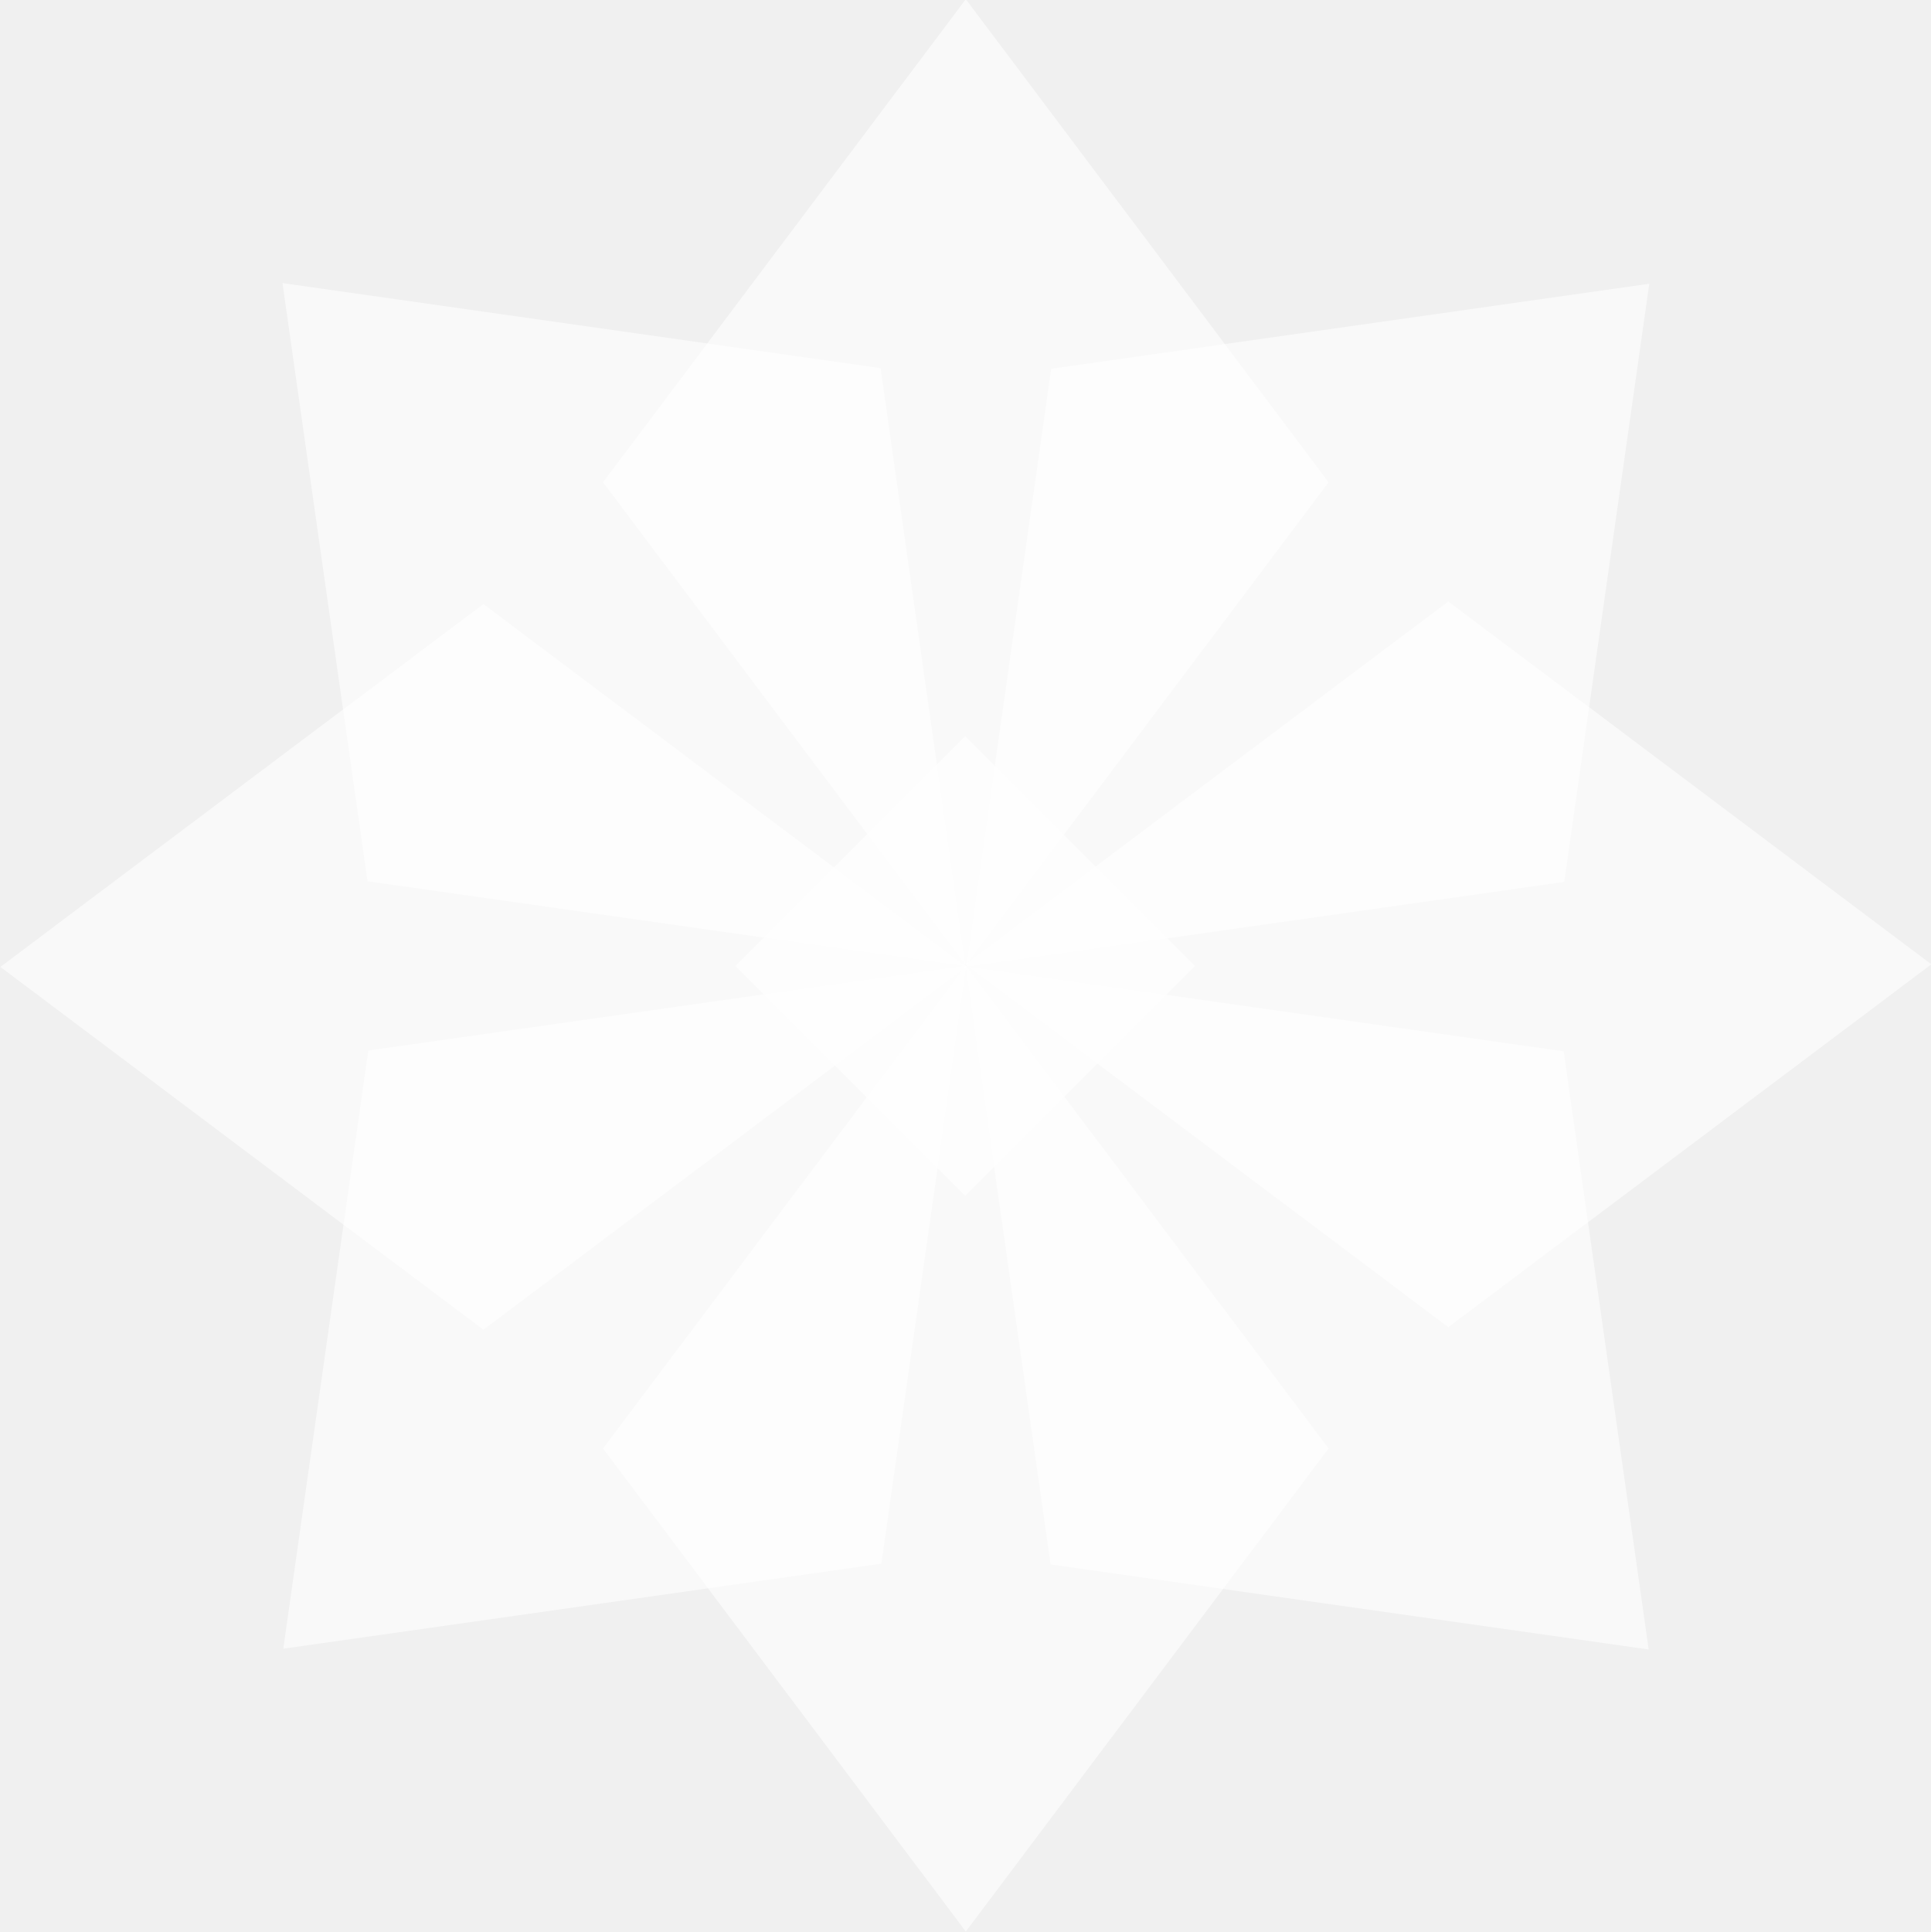
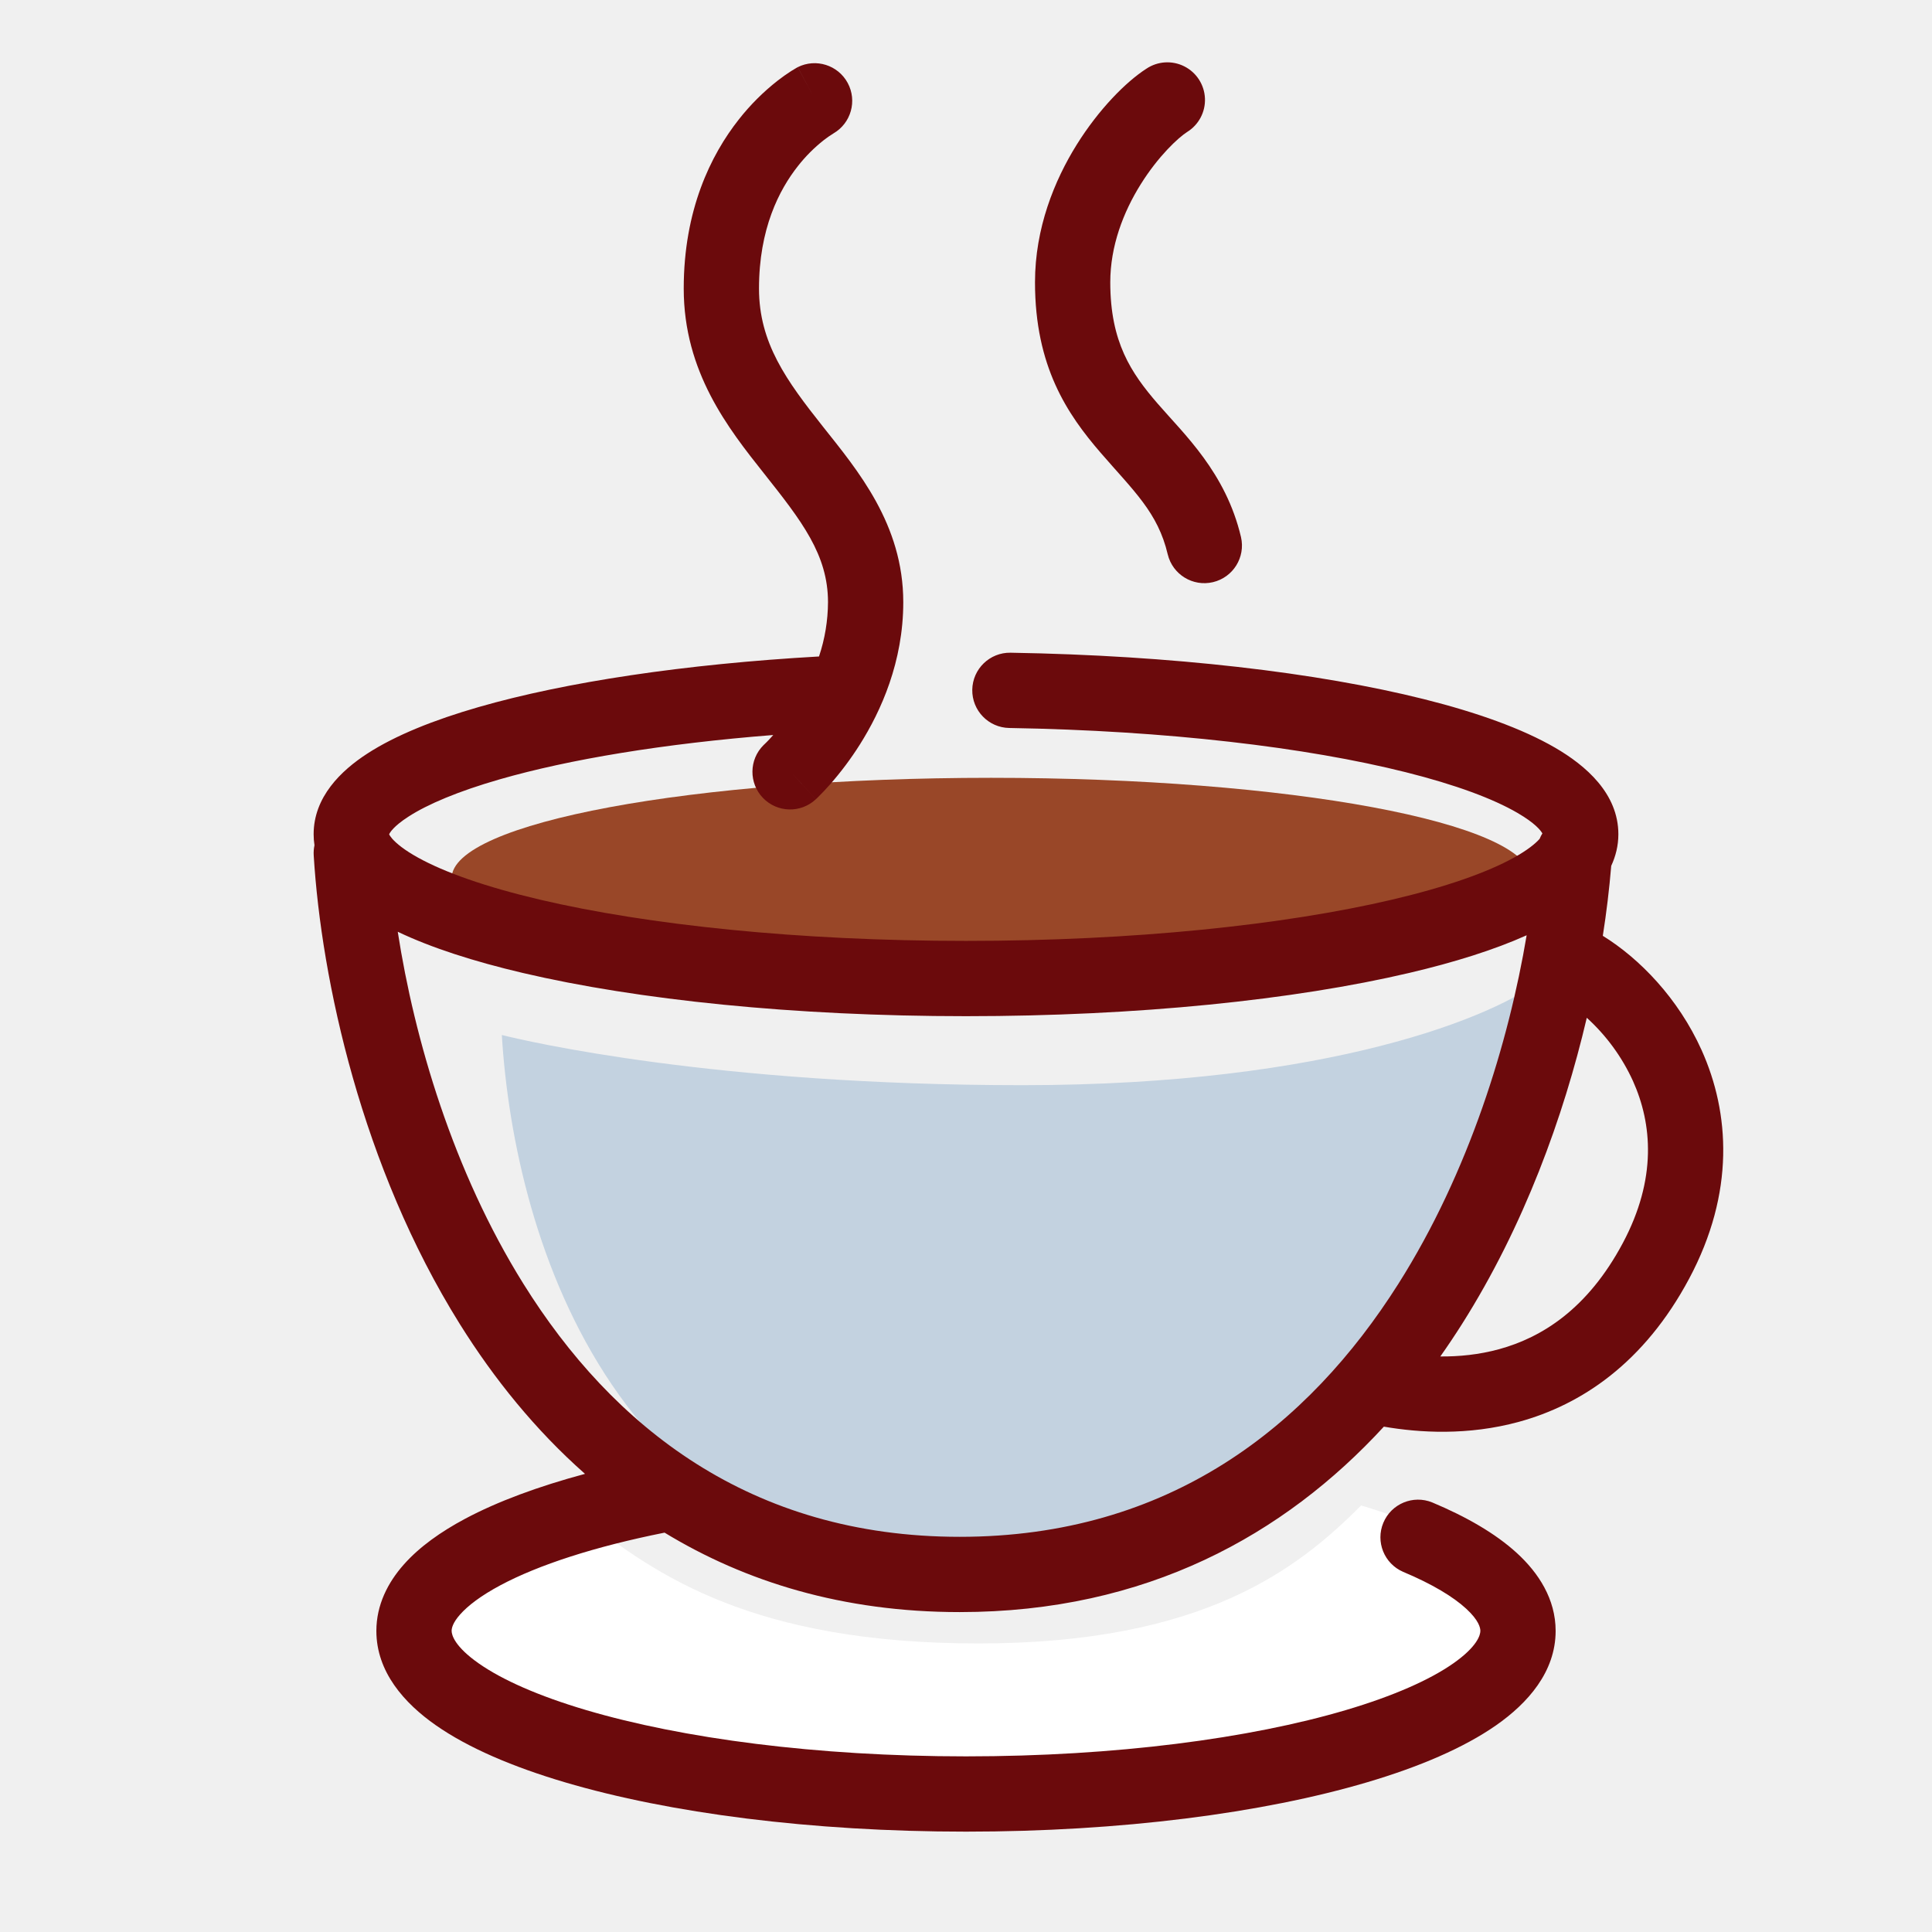
- <svg xmlns="http://www.w3.org/2000/svg" class="logo-nav" viewBox="0 0 134.2 134.3" version="1.1" preserveAspectRatio="xMidYMid meet">
-   <style>
-         .top {
-             -webkit-transform-origin: 50% 50%;
-             transform: rotate(0deg);
-         }
-         .logo-nav path{
-             fill:#fff;
-             opacity: .6;
-         }
-         .logo-nav svg:hover .top {
-             transform: rotate(90deg);
-             transition: all .3s ease-in;
-         }
-         .logo-nav svg:hover {
-             cursor: pointer;
-         }
-         @-webkit-keyframes rotate {
-             50% {
-                 -webkit-transform: rotate(360deg);
-             }
-         }
-         @keyframes rotate {
-             50% {
-                 transform: rotate(360deg);
-             }
-         }
-     </style>
-   <g transform="translate(-307.8767,-465.2286)">
-     <g class="bottom">
-       <path transform="matrix(-0.1406648,0.9900573,-0.9900573,0.1406648,0,0)" d="m561.8-506.6 42 0 0 42-42 0z" />
-       <path transform="matrix(0.1406648,-0.9900573,0.9900573,-0.1406648,0,0)" d="m-645.7 422.6 42 0 0 42-42 0z" />
-       <path transform="matrix(0.9900573,0.1406648,0.1406648,0.9900573,0,0)" d="m266.6 451.9 42 0 0 42-42 0z" />
-       <path transform="matrix(-0.9900573,-0.1406648,-0.1406648,-0.9900573,0,0)" d="m-350.6-535.9 42 0 0 42-42 0z" />
-     </g>
-     <g class="top">
-       <path transform="matrix(-0.6006112,-0.7995412,0.6006112,-0.7995412,0,0)" d="m-687.1-62.7 42 0 0 42-42 0z" />
-       <path transform="matrix(-0.7995412,0.6006112,-0.7995412,-0.6006112,0,0)" d="m166.6-719.6 42 0 0 42-42 0z" />
-       <path transform="matrix(0.6006112,0.7995412,-0.6006112,0.7995412,0,0)" d="m603.1-21.3 42 0 0 42-42 0z" />
-       <path transform="matrix(0.7995412,-0.6006112,0.7995412,0.6006112,0,0)" d="m-250.7 635.8 42 0 0 42-42 0z" />
-     </g>
-     <path class="center" transform="matrix(0.7071068,0.7071068,-0.7071068,0.7071068,0,0)" d="m630.3 100 22.6 0 0 22.6-22.6 0z" />
-   </g>
+ <svg xmlns="http://www.w3.org/2000/svg" t="1760964767643" class="icon" viewBox="0 0 1024 1024" version="1.1" p-id="1108" width="213" height="213">
+   <path d="M309.195 804.571c38.3 30.122 89.766 66.494 209.455 66.494s169.558-39.896 202.805-73.143c33.247 9.974 76.468 27.748 76.468 66.494s-124.336 86.442-285.922 86.442c-161.579 0-282.597-38.699-282.597-86.442 0-33.034 46.545-53.195 79.792-59.844z" fill="#FFFFFF" p-id="1109" />
+   <path d="M530.532 837.818C326.756 837.818 272.577 657.175 265.974 548.571c13.299 3.325 112.926 26.597 275.948 26.597s251.419-36.684 275.948-56.519c-7.547 108.604-83.562 319.169-287.338 319.169z" fill="#C3D2E0" p-id="1110" />
+   <path d="M239.377 465.455a285.922 53.195 0 1 0 571.844 0 285.922 53.195 0 1 0-571.844 0Z" fill="#994728" p-id="1111" />
+   <path d="M422.819 35.594a19.955 19.955 0 0 1 18.937 35.109h0.013l-0.086 0.053a55.369 55.369 0 0 0-5.02 3.484 81.421 81.421 0 0 0-13.738 13.764C412.951 100.638 402.286 121.297 402.286 152.935c0 28.878 14.582 48.833 33.912 73.209C454.457 249.171 478.753 277.843 478.753 319.169c0 31.598-11.823 57.736-23.033 75.483a167.471 167.471 0 0 1-15.593 20.899 133.153 133.153 0 0 1-6.942 7.348c-0.206 0.199-0.386 0.352-0.519 0.479l-0.166 0.16-0.066 0.066-0.027 0.013v0.013c-0.013 0-0.066-0.04-13.498-14.695l13.478 14.708a19.948 19.948 0 0 1-27.701-28.705l0.692-0.665 0.033-0.033v0.007l0.02-0.02 0.1-0.1 0.904-0.884c0.785-0.798 1.955-2.035 3.404-3.67-58.102 4.575-108.185 12.893-145.036 23.505-22.009 6.343-38.167 13.179-48.367 19.788-7.873 5.093-9.761 8.378-10.193 9.342 0.193 0.412 0.632 1.164 1.596 2.274 2.274 2.613 6.536 6.084 13.631 10.021 14.17 7.86 36.006 15.593 64.698 22.329C343.239 490.223 423.098 498.695 512 498.695c88.902 0 168.761-8.471 225.832-21.863 28.692-6.736 50.522-14.469 64.698-22.329 6.962-3.863 11.178-7.288 13.492-9.881 0.412-1.017 0.911-1.982 1.476-2.899-0.871-1.529-3.764-5.373-13.212-10.872-12.82-7.467-32.735-14.928-59.186-21.557-52.596-13.192-126.624-22.063-210.159-23.446a19.948 19.948 0 0 1 0.665-39.896c85.544 1.416 162.789 10.493 219.202 24.636 28.047 7.035 52.071 15.606 69.559 25.786C840.398 405.717 857.766 420.505 857.766 442.182c0 6.111-1.45 11.703-3.783 16.736a512.711 512.711 0 0 1-4.462 37.083c19.469 12.022 40.016 33.134 52.37 60.602 14.921 33.187 17.754 75.437-6.576 121.051-23.904 44.823-57.231 66.886-90.205 75.929-27.089 7.427-52.916 5.798-71.633 2.567C680.834 813.415 607.664 854.442 508.675 854.442c-61.932 0-113.637-16.058-156.439-42.11-37.183 7.427-66.879 17.149-86.947 27.854-10.406 5.552-17.315 10.885-21.411 15.506-3.99 4.488-4.502 7.341-4.502 8.724 0 2.121 1.563 8.278 14.469 17.295 12.328 8.611 31.471 17.175 56.925 24.696C361.419 921.374 432.567 930.909 512 930.909c79.433 0 150.581-9.535 201.229-24.503 25.447-7.52 44.597-16.085 56.925-24.696 12.906-9.017 14.469-15.174 14.469-17.295 0-1.629-0.785-5.605-7.567-11.823-6.769-6.21-17.767-12.94-33.4-19.496a19.948 19.948 0 0 1 15.44-36.784c17.88 7.5 33.479 16.377 44.93 26.883 11.437 10.493 20.493 24.343 20.493 41.219 0 21.743-14.815 38.327-31.518 50.003-17.282 12.069-40.98 22.129-68.468 30.248C669.29 960.991 594.153 970.805 512 970.805s-157.29-9.814-212.533-26.139c-27.488-8.119-51.187-18.179-68.468-30.248-16.703-11.676-31.518-28.26-31.518-50.003 0-13.784 6.097-25.653 14.542-35.182 8.325-9.402 19.655-17.401 32.489-24.25 17.228-9.183 38.832-17.155 63.554-23.805-26.305-23.206-48.274-50.449-66.414-79.5-51.931-83.177-73.356-182.212-77.378-248.307a19.915 19.915 0 0 1 0.406-5.359 38.533 38.533 0 0 1-0.446-5.838c0-19.769 14.535-33.752 28.526-42.802 14.914-9.662 35.315-17.814 59-24.636 46.146-13.285 109.129-22.754 180.33-26.79A91.961 91.961 0 0 0 438.857 319.169c0-25.161-13.93-43.035-33.912-68.222-18.904-23.831-42.556-53.747-42.556-98.011 0-41.512 14.276-70.722 29.224-89.66a121.224 121.224 0 0 1 20.553-20.527 94.953 94.953 0 0 1 7.175-5.087 65.982 65.982 0 0 1 3.019-1.815l0.266-0.146 0.106-0.06 0.047-0.027 0.02-0.013c0.007 0 0.02 0 8.332 15.573l-8.312-15.579zM210.818 493.847c8.83 56.938 29.257 126.783 66.673 186.707 47.077 75.404 120.061 133.991 231.185 133.991 111.151 0 184.712-58.621 232.495-134.097 37.502-59.246 58.494-128.166 67.983-184.732-17.109 7.687-38.287 14.336-62.205 19.948C686.1 529.953 603.036 538.597 512 538.597c-91.036 0-174.1-8.644-234.948-22.92-25.833-6.064-48.467-13.339-66.228-21.823z m630.212 45.601c-12.281 52.39-33.3 110.452-66.148 162.337a410.292 410.292 0 0 1-11.483 17.169c9.868 0.08 20.487-0.931 31.159-3.857 22.601-6.197 46.905-21.258 65.556-56.227 18.219-34.178 15.513-63.408 5.393-85.91a102.812 102.812 0 0 0-24.476-33.513zM607.604 36.418a19.948 19.948 0 1 1 21.57 33.553c-4.721 3.039-15.254 12.773-24.616 27.774-9.176 14.695-16.091 32.682-16.091 51.865 0 31.744 11.078 48.055 25.068 64.259 14.07 16.291 36.153 36.545 44.218 70.802a19.948 19.948 0 0 1-38.832 9.15c-5.233-22.262-18.06-33.593-35.574-53.873-17.594-20.367-34.776-45.615-34.776-90.338 0-28.692 10.26-53.926 22.142-72.983 11.696-18.738 26.092-33.273 36.891-40.209z" fill="#6B0A0C" p-id="1112" />
</svg>
